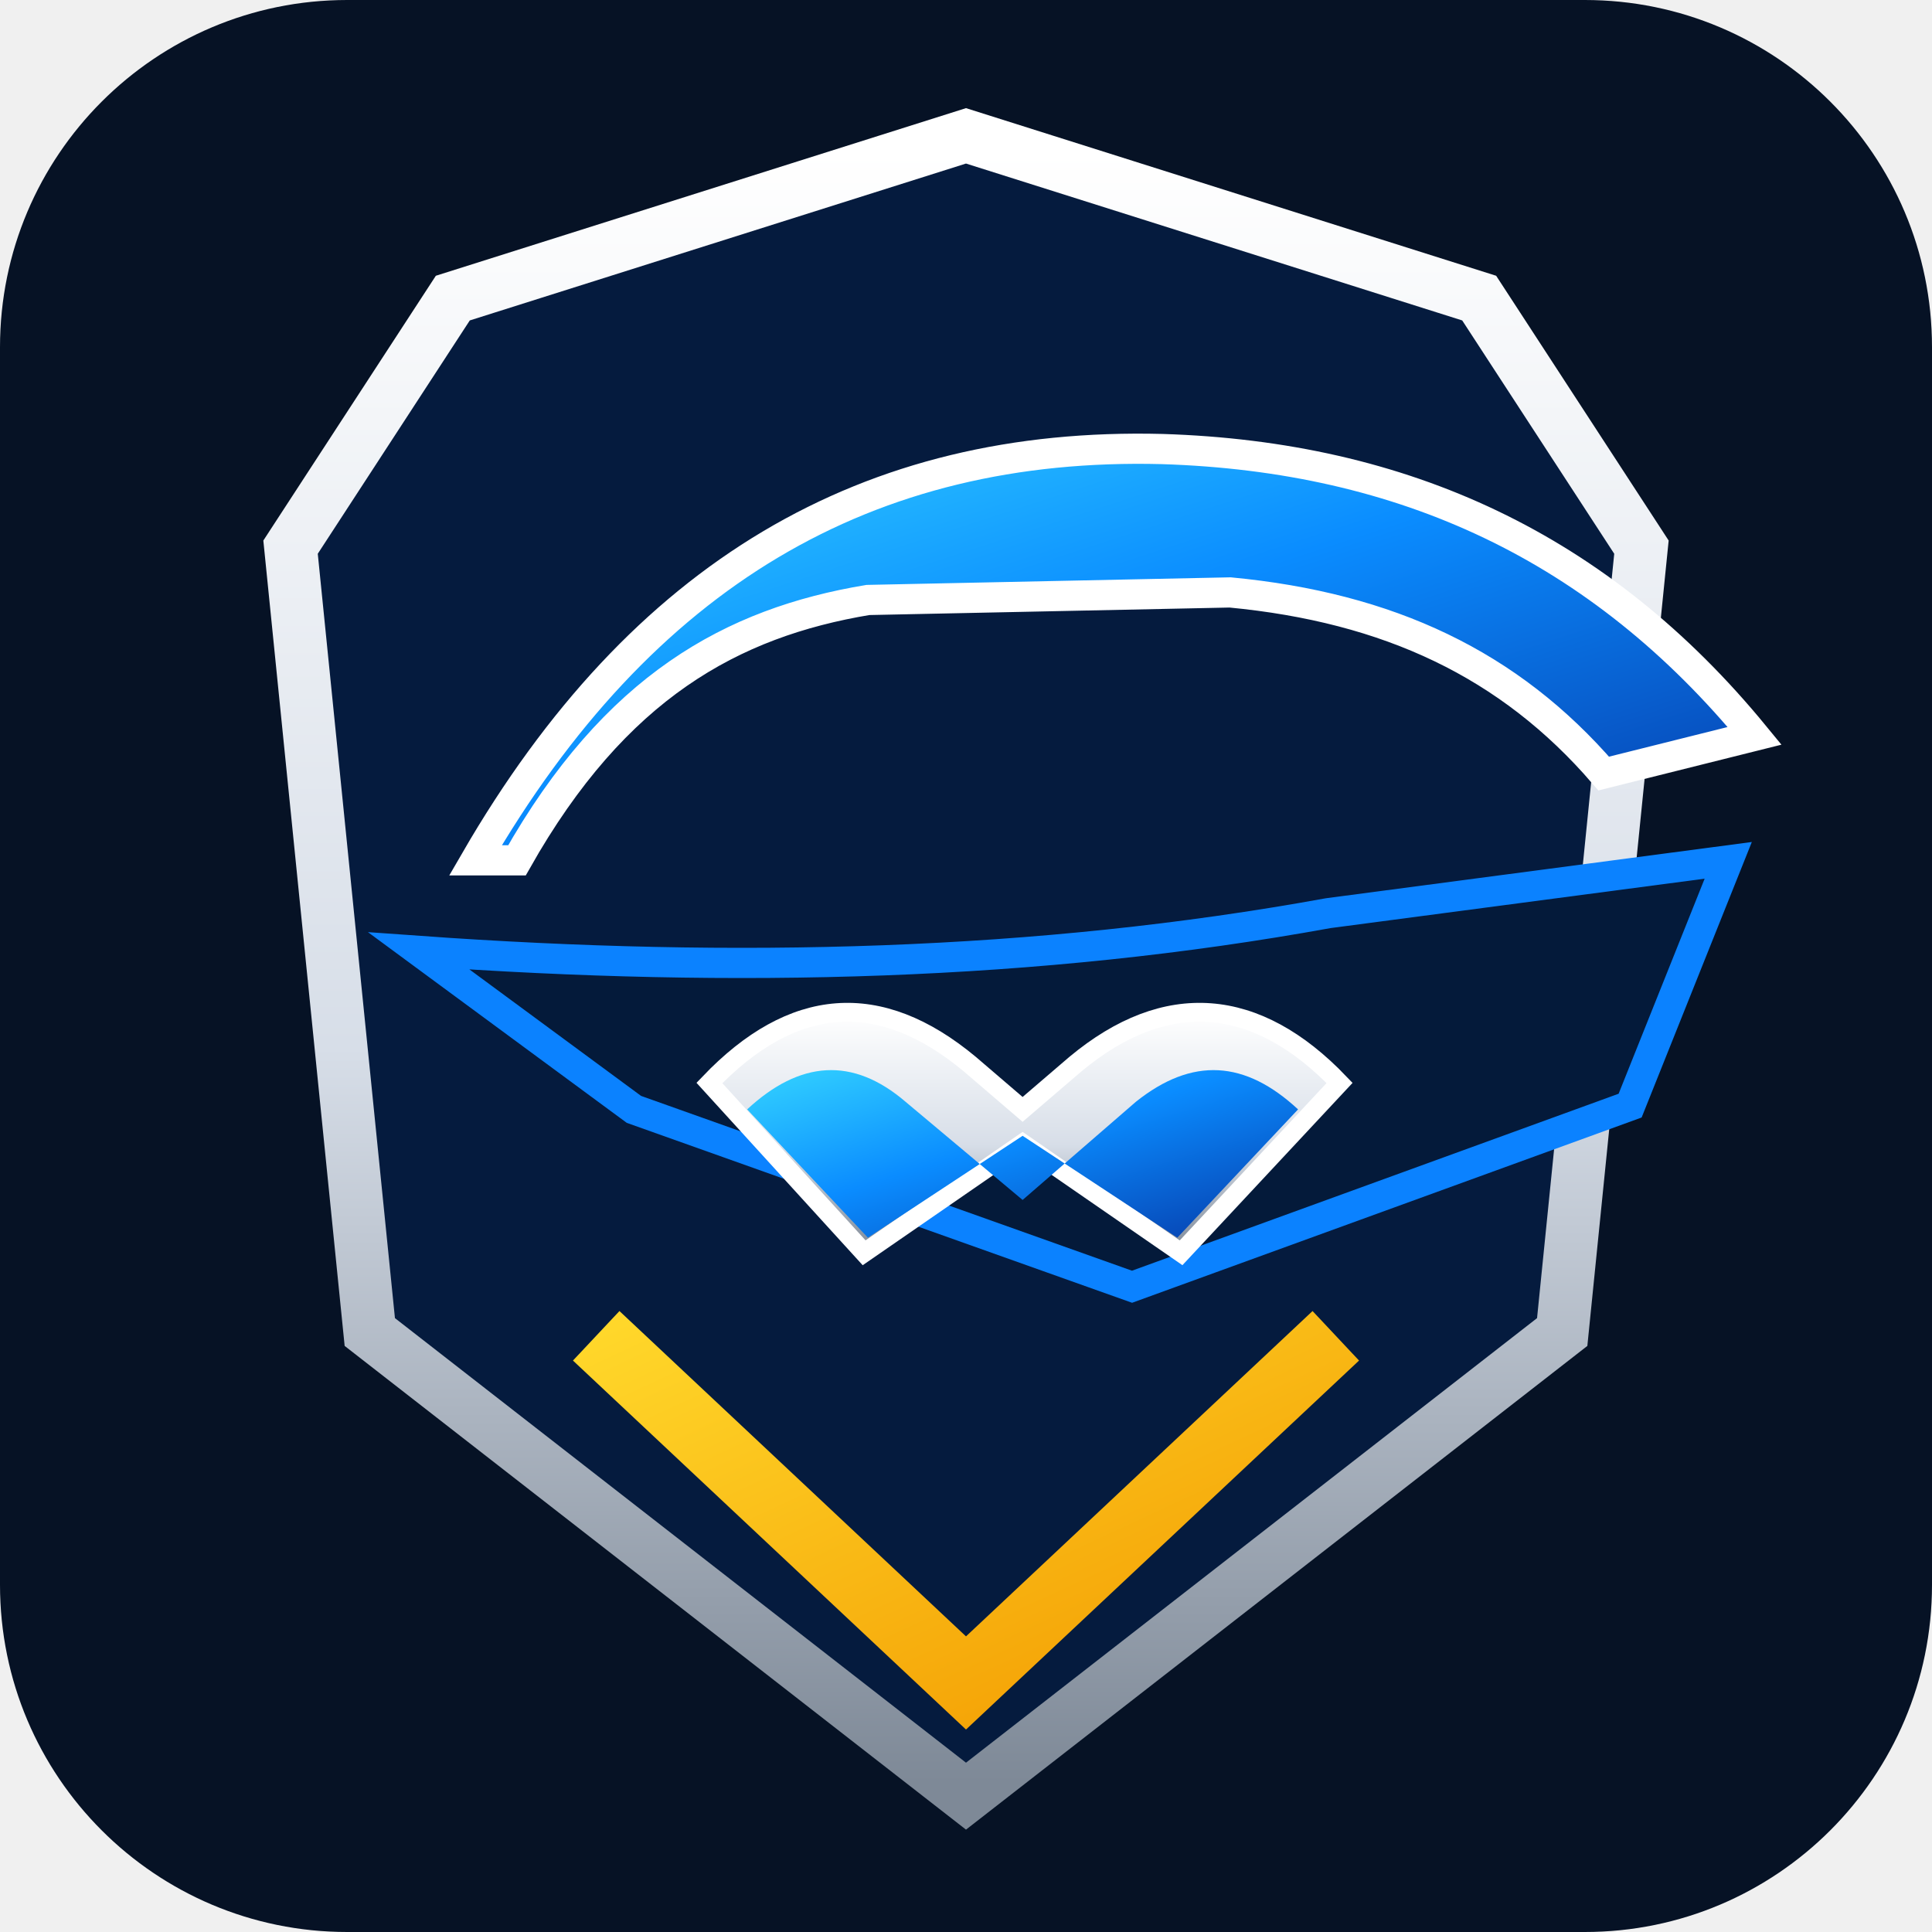
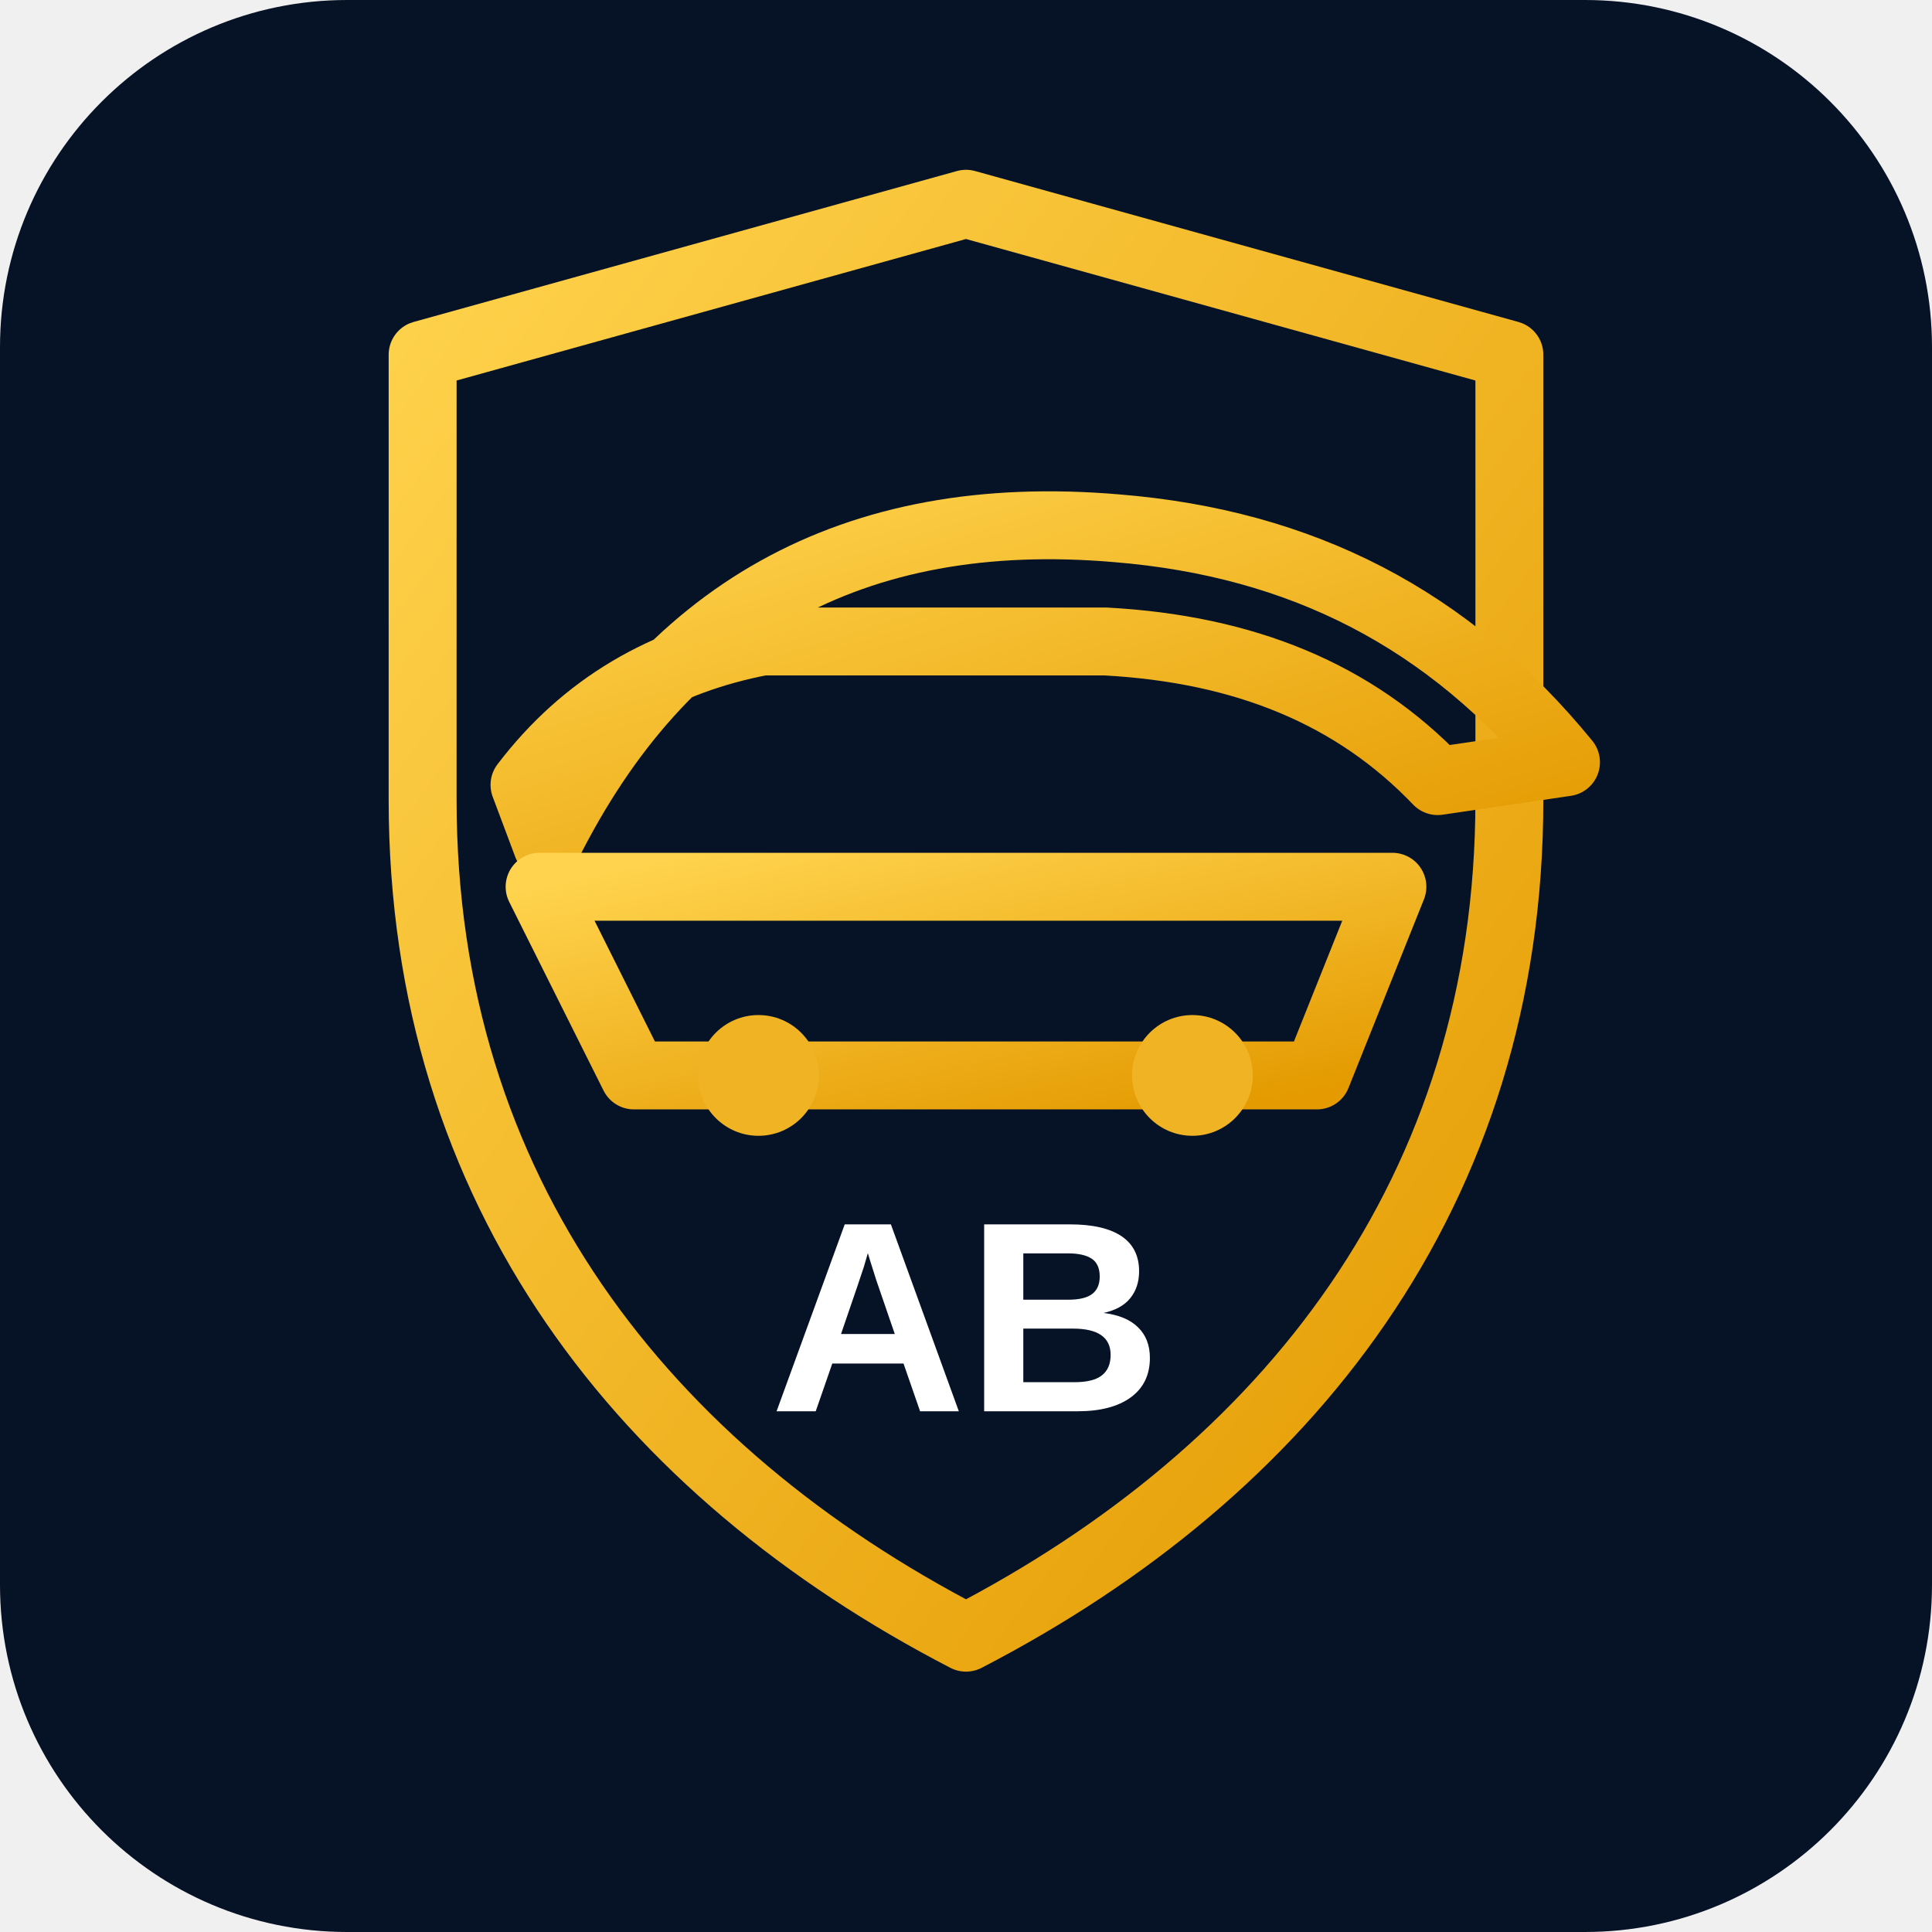
- <svg xmlns="http://www.w3.org/2000/svg" viewBox="0 0 512 512" role="img" aria-label="The Autobuddy app icon">
+ <svg xmlns="http://www.w3.org/2000/svg" viewBox="0 0 512 512" role="img" aria-label="Autobuddy app icon">
  <defs>
-     <linearGradient id="b" x1="0" y1="0" x2="1" y2="1">
-       <stop stop-color="#34d4ff" />
-       <stop offset=".45" stop-color="#0a8cff" />
-       <stop offset="1" stop-color="#063aa8" />
-     </linearGradient>
-     <linearGradient id="s" x1="0" y1="0" x2="0" y2="1">
-       <stop stop-color="#fff" />
-       <stop offset=".55" stop-color="#d7dee8" />
-       <stop offset="1" stop-color="#7e8997" />
-     </linearGradient>
    <linearGradient id="g" x1="0" y1="0" x2="1" y2="1">
-       <stop stop-color="#ffd72a" />
-       <stop offset="1" stop-color="#f39a00" />
+       <stop stop-color="#ffd34d" />
+       <stop offset="1" stop-color="#e49a00" />
    </linearGradient>
  </defs>
  <rect width="512" height="512" rx="92" fill="#061225" />
-   <path d="M256 36 392 79 435 145 414 353 256 476 98 353 77 145 120 79Z" fill="#051b3e" stroke="url(#s)" stroke-width="14" />
-   <path d="M126 228c44-76 104-111 182-109 64 2 116 26 157 76l-40 10c-25-29-57-44-99-48l-96 2c-36 6-67 23-93 69z" fill="url(#b)" stroke="#fff" stroke-width="8" />
-   <path d="M111 252c84 6 164 4 241-10l106-14-26 65-132 48-132-47z" fill="#041a3a" stroke="#0b82ff" stroke-width="8" />
-   <path d="M188 287c22-23 45-25 69-5l14 12 14-12c24-20 48-18 70 5l-42 45-42-29-42 29z" fill="url(#s)" stroke="#fff" stroke-width="5" />
-   <path d="M198 294c14-13 28-14 42-2l31 26 30-26c15-12 29-11 43 2l-32 34-41-27-41 27z" fill="url(#b)" />
-   <path d="M158 354 256 446 354 354" fill="none" stroke="url(#g)" stroke-width="18" />
+   <g fill="none" stroke="url(#g)" stroke-width="18" stroke-linecap="round" stroke-linejoin="round">
+     <path d="M256 54 400 94v118c0 104-59 178-144 222-85-44-144-118-144-222V94z" />
+     <path d="M145 224c31-62 81-90 151-84 49 4 88 24 119 62l-34 5c-22-23-51-35-88-37h-91c-26 5-47 17-63 38z" />
+     <path d="M143 235h226l-20 50H168z" />
+   </g>
+   <circle cx="201" cy="285" r="16" fill="#f0b323" />
+   <circle cx="316" cy="285" r="16" fill="#f0b323" />
+   <text x="256" y="374" text-anchor="middle" fill="#fff" font-family="Arial,Helvetica,sans-serif" font-size="72" font-weight="900">AB</text>
</svg>
